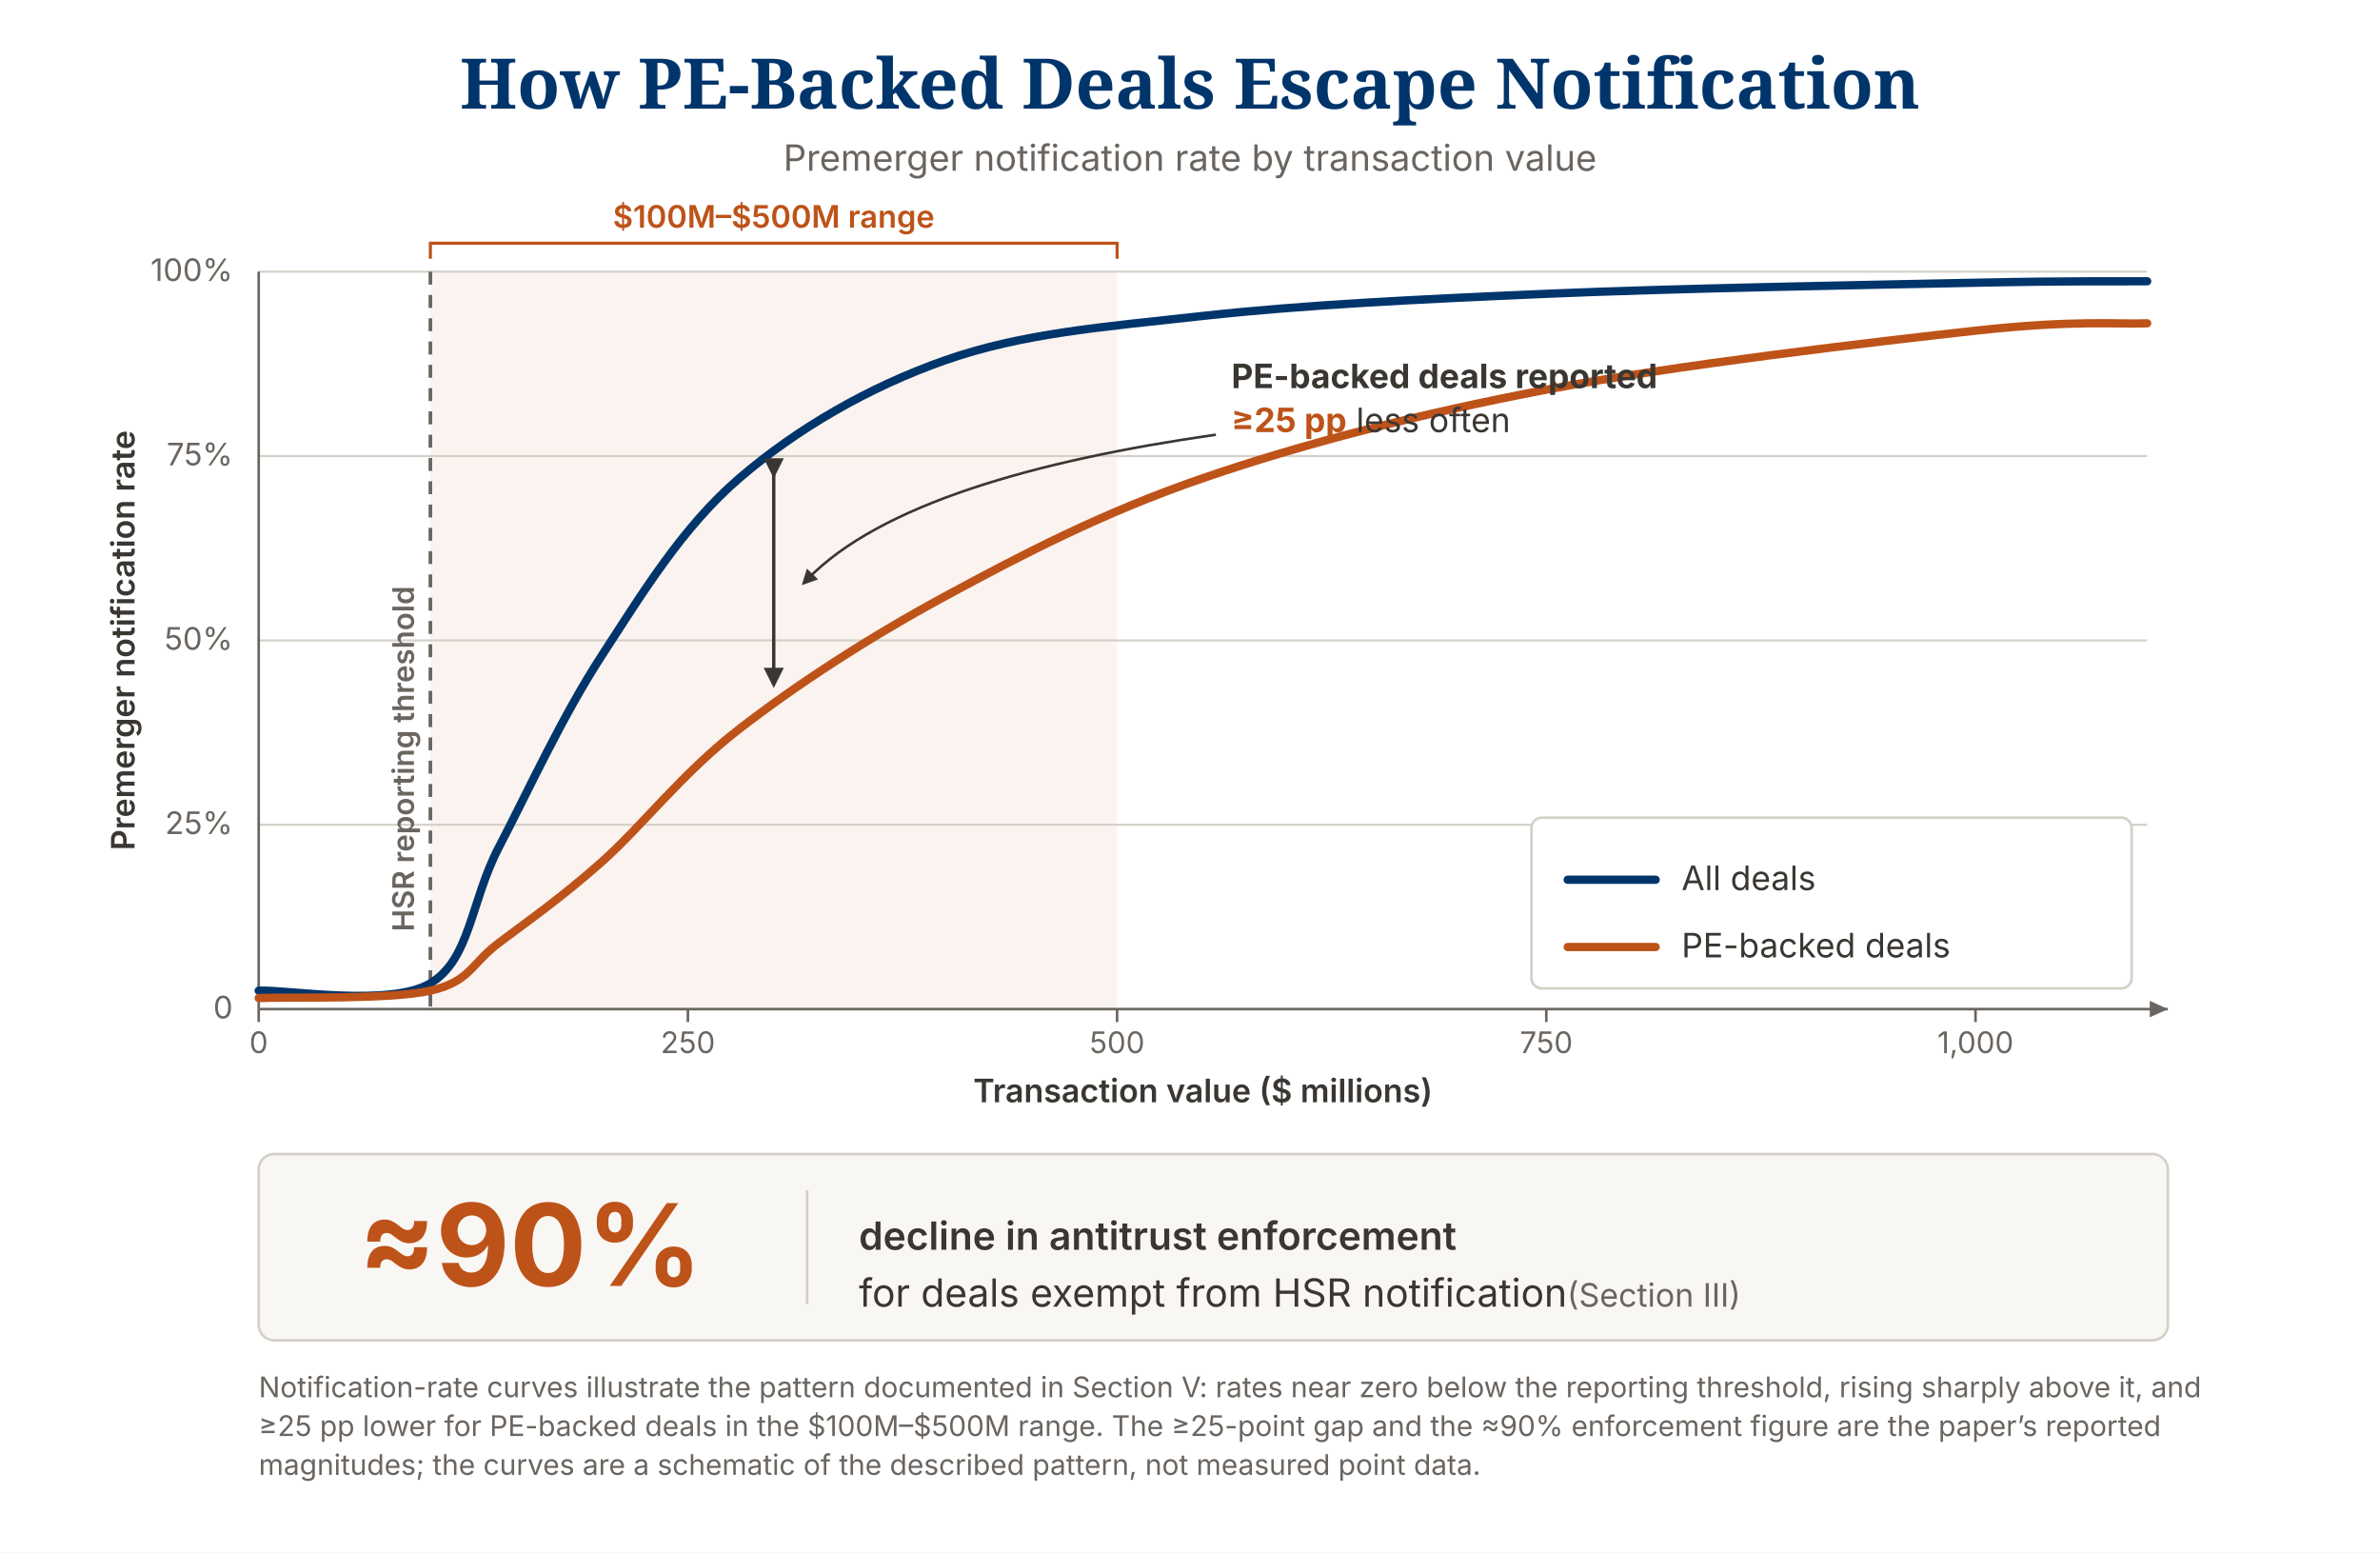
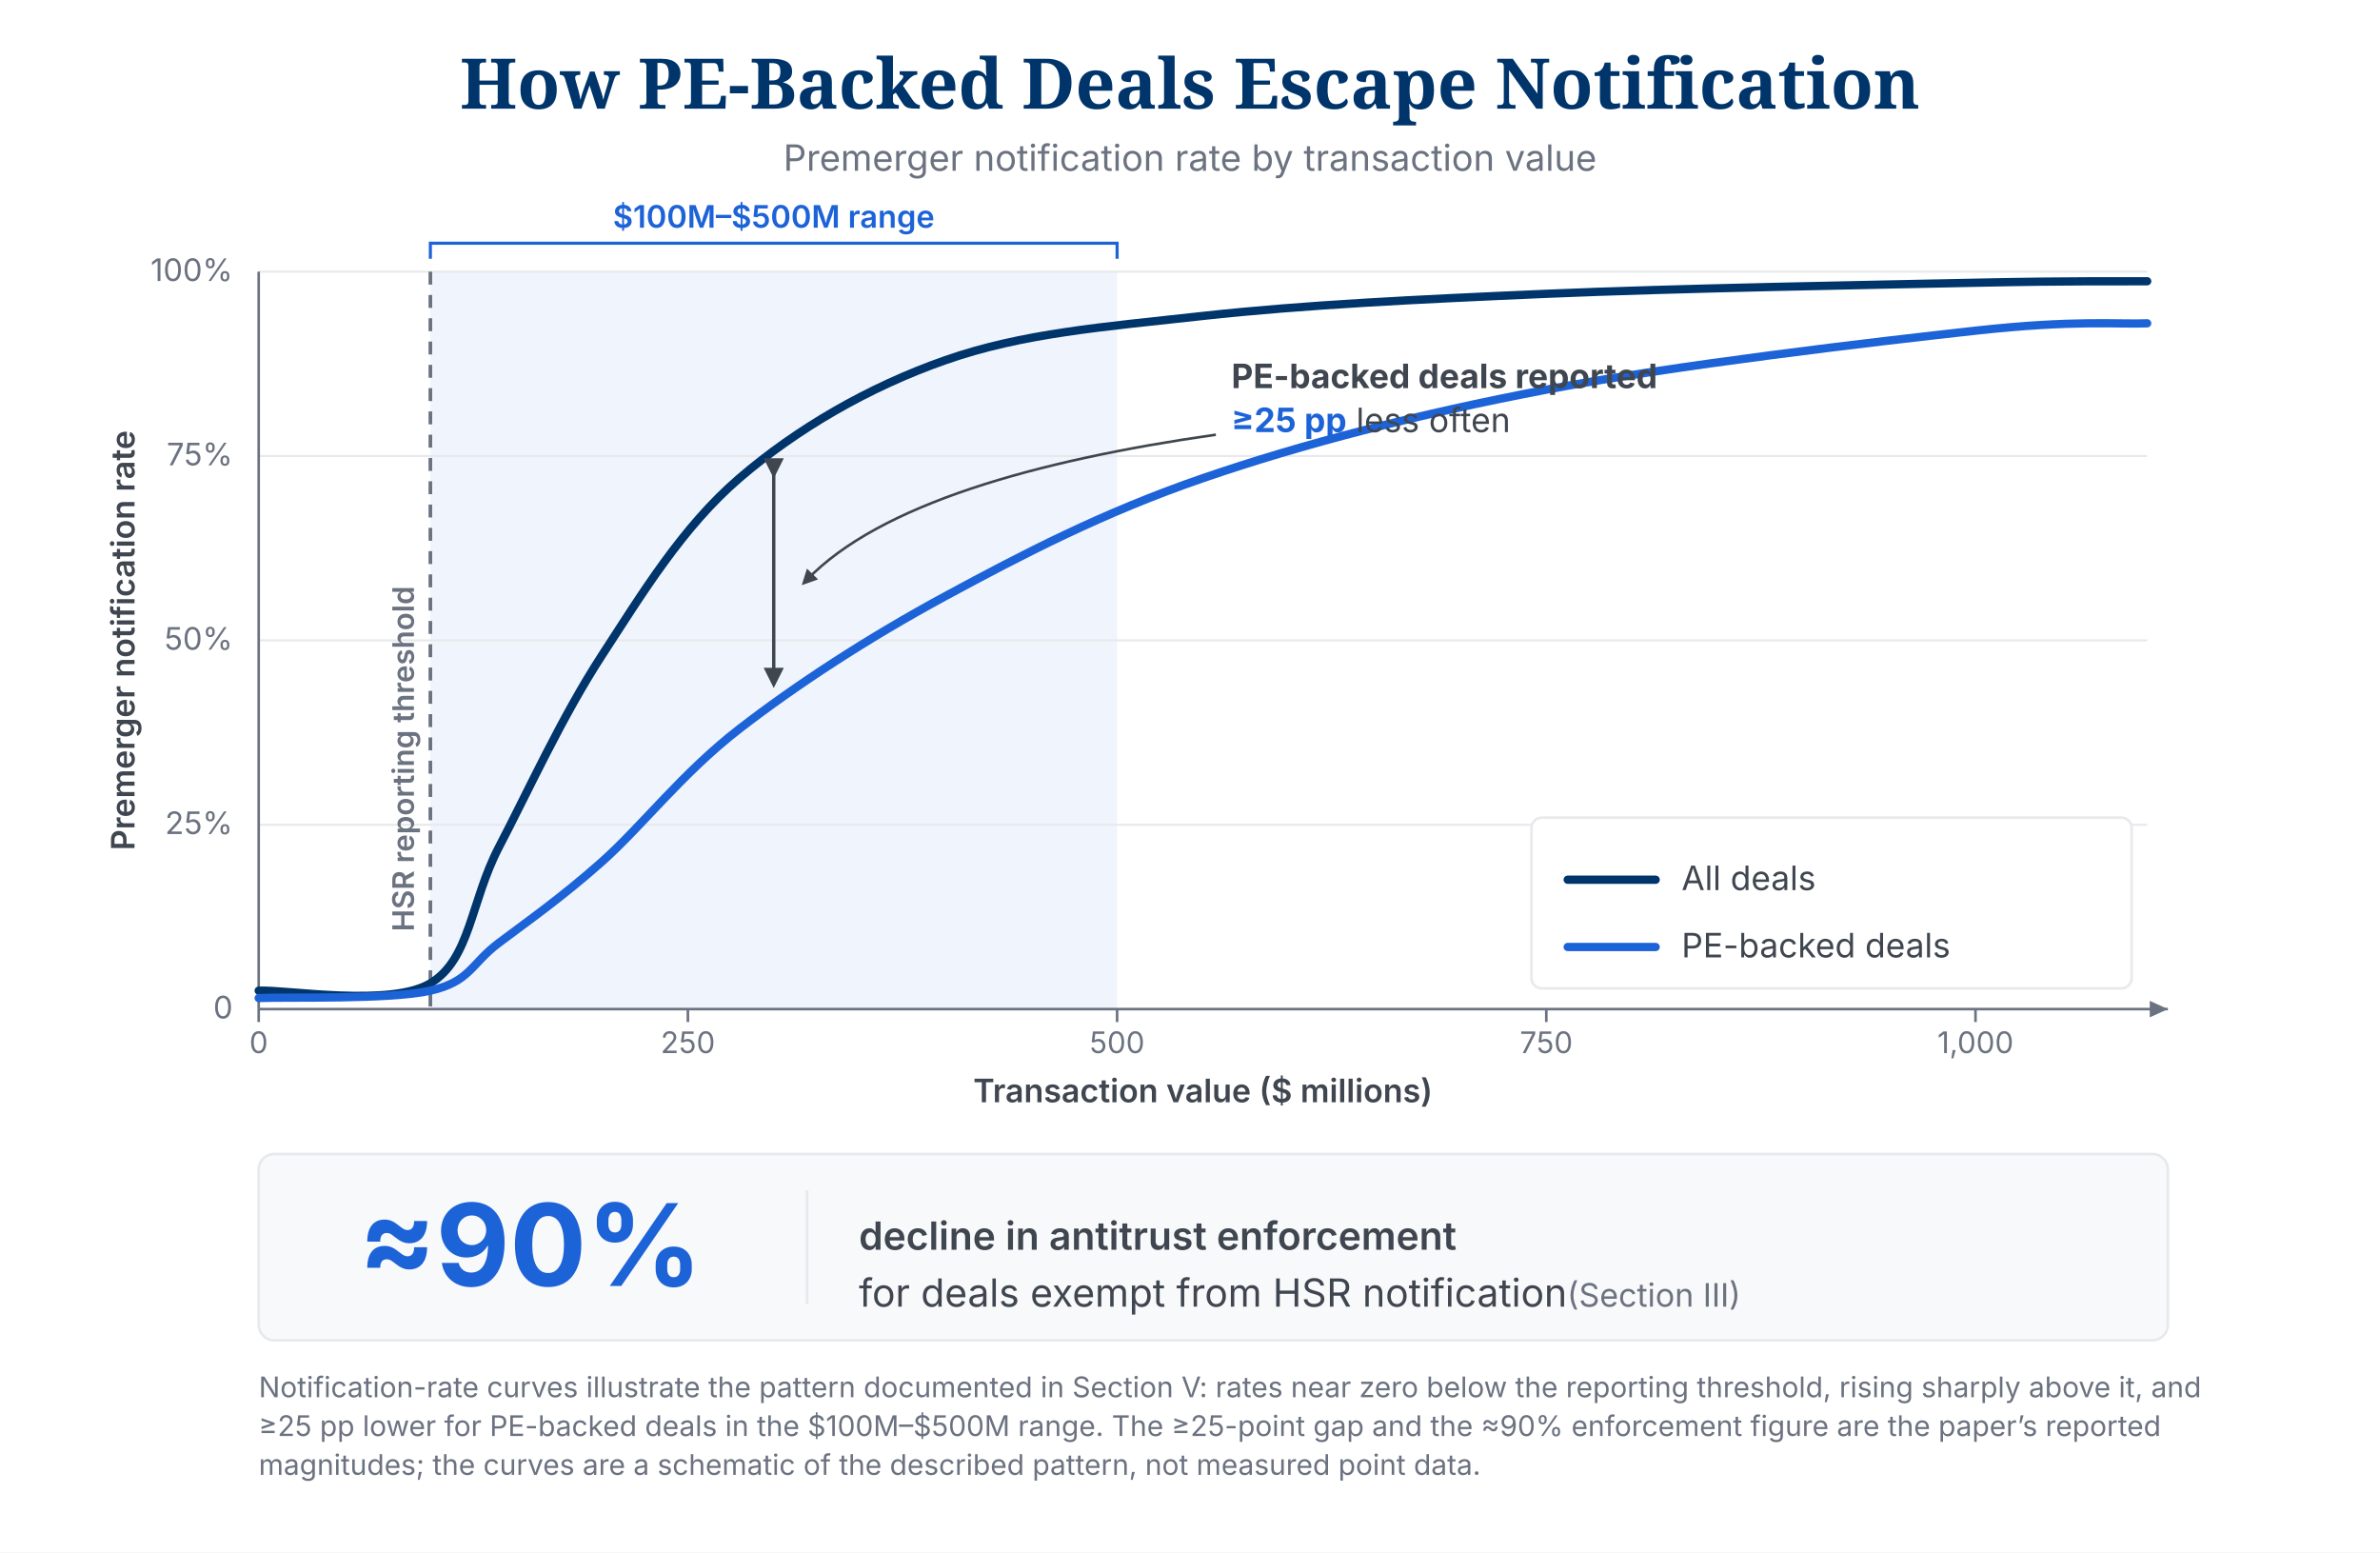
<svg xmlns="http://www.w3.org/2000/svg" viewBox="0 0 920 600" role="img" aria-labelledby="fig1-title fig1-desc" font-family="'Inter', system-ui, -apple-system, sans-serif">
  <rect x="0" y="0" width="920" height="600" fill="#ffffff" />
  <text x="460" y="42" text-anchor="middle" font-family="'Crimson Pro', Georgia, serif" font-size="27" font-weight="700" fill="#00356b">How PE-Backed Deals Escape Notification</text>
-   <text x="460" y="66" text-anchor="middle" font-size="14" fill="#6b6560">
+   <text x="460" y="66" text-anchor="middle" font-size="14" fill="#6b7280">
    Premerger notification rate by transaction value</text>
-   <path d="M 166.36 100 L 166.36 94 L 431.82 94 L 431.82 100" fill="none" stroke="#bd5319" stroke-width="1.2" />
-   <text x="299.09" y="88" text-anchor="middle" font-size="12" font-weight="600" fill="#bd5319">$100M–$500M range</text>
-   <rect x="166.36" y="105" width="265.46" height="285" fill="#bd5319" fill-opacity="0.07" />
-   <line x1="100" y1="176.25" x2="830" y2="176.25" stroke="#d4d0c8" stroke-width="0.8" />
-   <line x1="100" y1="247.50" x2="830" y2="247.50" stroke="#d4d0c8" stroke-width="0.8" />
-   <line x1="100" y1="318.75" x2="830" y2="318.75" stroke="#d4d0c8" stroke-width="0.8" />
-   <line x1="100" y1="105.00" x2="830" y2="105.00" stroke="#d4d0c8" stroke-width="0.8" />
-   <line x1="100" y1="105" x2="100" y2="390" stroke="#6b6560" stroke-width="1" />
-   <line x1="100" y1="390" x2="838" y2="390" stroke="#6b6560" stroke-width="1" />
-   <path d="M 838 390 l -7 -3.2 l 0 6.4 z" fill="#6b6560" />
-   <text x="90" y="393.6" text-anchor="end" font-size="12" fill="#6b6560">0</text>
-   <text x="90" y="322.35" text-anchor="end" font-size="12" fill="#6b6560">25%</text>
-   <text x="90" y="251.10" text-anchor="end" font-size="12" fill="#6b6560">50%</text>
-   <text x="90" y="179.85" text-anchor="end" font-size="12" fill="#6b6560">75%</text>
-   <text x="90" y="108.60" text-anchor="end" font-size="12" fill="#6b6560">100%</text>
-   <line x1="100" y1="390" x2="100" y2="395" stroke="#6b6560" stroke-width="1" />
-   <line x1="265.91" y1="390" x2="265.91" y2="395" stroke="#6b6560" stroke-width="1" />
-   <line x1="431.82" y1="390" x2="431.82" y2="395" stroke="#6b6560" stroke-width="1" />
-   <line x1="597.73" y1="390" x2="597.73" y2="395" stroke="#6b6560" stroke-width="1" />
-   <line x1="763.64" y1="390" x2="763.64" y2="395" stroke="#6b6560" stroke-width="1" />
-   <text x="100" y="407" text-anchor="middle" font-size="11.5" fill="#6b6560">0</text>
-   <text x="265.91" y="407" text-anchor="middle" font-size="11.5" fill="#6b6560">250</text>
-   <text x="431.82" y="407" text-anchor="middle" font-size="11.5" fill="#6b6560">500</text>
-   <text x="597.73" y="407" text-anchor="middle" font-size="11.5" fill="#6b6560">750</text>
-   <text x="763.64" y="407" text-anchor="middle" font-size="11.5" fill="#6b6560">1,000</text>
-   <text x="465" y="426" text-anchor="middle" font-size="12.5" font-weight="600" fill="#3a3632">Transaction value ($ millions)</text>
-   <text x="52" y="247.5" text-anchor="middle" font-size="12.5" font-weight="600" fill="#3a3632" transform="rotate(-90 52 247.5)">Premerger notification rate</text>
-   <line x1="166.36" y1="105" x2="166.36" y2="390" stroke="#6b6560" stroke-width="1.4" stroke-dasharray="5,4" />
-   <text x="160" y="360" text-anchor="start" font-size="11.5" font-weight="600" fill="#6b6560" transform="rotate(-90 160 360)">HSR reporting threshold</text>
+   <path d="M 166.36 100 L 166.36 94 L 431.82 94 L 431.82 100" fill="none" stroke="#1d63d8" stroke-width="1.2" />
+   <text x="299.09" y="88" text-anchor="middle" font-size="12" font-weight="600" fill="#1d63d8">$100M–$500M range</text>
+   <rect x="166.36" y="105" width="265.46" height="285" fill="#1d63d8" fill-opacity="0.07" />
+   <line x1="100" y1="176.25" x2="830" y2="176.25" stroke="#e7e9ec" stroke-width="0.8" />
+   <line x1="100" y1="247.50" x2="830" y2="247.50" stroke="#e7e9ec" stroke-width="0.8" />
+   <line x1="100" y1="318.75" x2="830" y2="318.75" stroke="#e7e9ec" stroke-width="0.8" />
+   <line x1="100" y1="105.00" x2="830" y2="105.00" stroke="#e7e9ec" stroke-width="0.8" />
+   <line x1="100" y1="105" x2="100" y2="390" stroke="#6b7280" stroke-width="1" />
+   <line x1="100" y1="390" x2="838" y2="390" stroke="#6b7280" stroke-width="1" />
+   <path d="M 838 390 l -7 -3.2 l 0 6.4 z" fill="#6b7280" />
+   <text x="90" y="393.6" text-anchor="end" font-size="12" fill="#6b7280">0</text>
+   <text x="90" y="322.35" text-anchor="end" font-size="12" fill="#6b7280">25%</text>
+   <text x="90" y="251.10" text-anchor="end" font-size="12" fill="#6b7280">50%</text>
+   <text x="90" y="179.85" text-anchor="end" font-size="12" fill="#6b7280">75%</text>
+   <text x="90" y="108.60" text-anchor="end" font-size="12" fill="#6b7280">100%</text>
+   <line x1="100" y1="390" x2="100" y2="395" stroke="#6b7280" stroke-width="1" />
+   <line x1="265.91" y1="390" x2="265.91" y2="395" stroke="#6b7280" stroke-width="1" />
+   <line x1="431.82" y1="390" x2="431.82" y2="395" stroke="#6b7280" stroke-width="1" />
+   <line x1="597.73" y1="390" x2="597.73" y2="395" stroke="#6b7280" stroke-width="1" />
+   <line x1="763.64" y1="390" x2="763.64" y2="395" stroke="#6b7280" stroke-width="1" />
+   <text x="100" y="407" text-anchor="middle" font-size="11.5" fill="#6b7280">0</text>
+   <text x="265.91" y="407" text-anchor="middle" font-size="11.5" fill="#6b7280">250</text>
+   <text x="431.82" y="407" text-anchor="middle" font-size="11.5" fill="#6b7280">500</text>
+   <text x="597.73" y="407" text-anchor="middle" font-size="11.5" fill="#6b7280">750</text>
+   <text x="763.64" y="407" text-anchor="middle" font-size="11.5" fill="#6b7280">1,000</text>
+   <text x="465" y="426" text-anchor="middle" font-size="12.5" font-weight="600" fill="#3f4650">Transaction value ($ millions)</text>
+   <text x="52" y="247.5" text-anchor="middle" font-size="12.5" font-weight="600" fill="#3f4650" transform="rotate(-90 52 247.5)">Premerger notification rate</text>
+   <line x1="166.36" y1="105" x2="166.36" y2="390" stroke="#6b7280" stroke-width="1.4" stroke-dasharray="5,4" />
+   <text x="160" y="360" text-anchor="start" font-size="11.5" font-weight="600" fill="#6b7280" transform="rotate(-90 160 360)">HSR reporting threshold</text>
  <path fill="none" stroke="#00356b" stroke-width="3.2" stroke-linecap="round" stroke-linejoin="round" d="M 100.00 382.88 C 111.06 382.40 150.88 389.29 166.36 380.02 C 181.85 370.76 181.85 348.44 192.91 327.30 C 203.97 306.16 217.24 276.95 232.73 253.20 C 248.21 229.45 263.70 203.80 285.82 184.80 C 307.94 165.80 335.59 149.65 365.45 139.20 C 395.32 128.75 426.29 126.38 465.00 122.10 C 503.71 117.83 547.95 115.69 597.73 113.55 C 647.50 111.41 724.92 110.08 763.64 109.27 C 802.35 108.47 818.94 108.80 830.00 108.70" />
-   <path fill="none" stroke="#bd5319" stroke-width="3.2" stroke-linecap="round" stroke-linejoin="round" d="M 100.00 385.73 C 111.06 385.25 150.88 386.44 166.36 382.88 C 181.85 379.31 181.85 372.66 192.91 364.35 C 203.97 356.04 217.24 346.77 232.73 333.00 C 248.21 319.23 263.70 298.80 285.82 281.70 C 307.94 264.60 335.59 246.55 365.45 230.40 C 395.32 214.25 426.29 198.10 465.00 184.80 C 503.71 171.50 547.95 160.10 597.73 150.60 C 647.50 141.10 724.92 132.08 763.64 127.80 C 802.35 123.53 818.94 125.42 830.00 124.95" />
+   <path fill="none" stroke="#1d63d8" stroke-width="3.2" stroke-linecap="round" stroke-linejoin="round" d="M 100.00 385.73 C 111.06 385.25 150.88 386.44 166.36 382.88 C 181.85 379.31 181.85 372.66 192.91 364.35 C 203.97 356.04 217.24 346.77 232.73 333.00 C 248.21 319.23 263.70 298.80 285.82 281.70 C 307.94 264.60 335.59 246.55 365.45 230.40 C 395.32 214.25 426.29 198.10 465.00 184.80 C 503.71 171.50 547.95 160.10 597.73 150.60 C 647.50 141.10 724.92 132.08 763.64 127.80 C 802.35 123.53 818.94 125.42 830.00 124.95" />
  <defs>
    <marker id="ah" markerWidth="8" markerHeight="8" refX="4" refY="4" orient="auto">
-       <path d="M 1 1 L 7 4 L 1 7 z" fill="#3a3632" />
+       <path d="M 1 1 L 7 4 L 1 7 z" fill="#3f4650" />
    </marker>
  </defs>
-   <line x1="299.09" y1="181" x2="299.09" y2="262" stroke="#3a3632" stroke-width="1.3" marker-start="url(#ah)" marker-end="url(#ah)" />
-   <path d="M 470 168 C 400 178 340 195 312 224" fill="none" stroke="#3a3632" stroke-width="1" marker-end="url(#ah)" />
-   <text x="476" y="150" text-anchor="start" font-size="13" fill="#3a3632">
+   <line x1="299.09" y1="181" x2="299.09" y2="262" stroke="#3f4650" stroke-width="1.3" marker-start="url(#ah)" marker-end="url(#ah)" />
+   <path d="M 470 168 C 400 178 340 195 312 224" fill="none" stroke="#3f4650" stroke-width="1" marker-end="url(#ah)" />
+   <text x="476" y="150" text-anchor="start" font-size="13" fill="#3f4650">
    <tspan font-weight="700">PE-backed deals reported</tspan>
    <tspan x="476" dy="17">
-       <tspan font-weight="700" fill="#bd5319">≥25 pp</tspan> less often</tspan>
+       <tspan font-weight="700" fill="#1d63d8">≥25 pp</tspan> less often</tspan>
  </text>
-   <rect x="592" y="316" width="232" height="66" rx="4" fill="#ffffff" stroke="#d4d0c8" stroke-width="1" />
+   <rect x="592" y="316" width="232" height="66" rx="4" fill="#ffffff" stroke="#e7e9ec" stroke-width="1" />
  <line x1="606" y1="340" x2="640" y2="340" stroke="#00356b" stroke-width="3.2" stroke-linecap="round" />
-   <text x="650" y="344" font-size="13" fill="#3a3632">All deals</text>
-   <line x1="606" y1="366" x2="640" y2="366" stroke="#bd5319" stroke-width="3.2" stroke-linecap="round" />
-   <text x="650" y="370" font-size="13" fill="#3a3632">PE-backed deals</text>
-   <rect x="100" y="446" width="738" height="72" rx="6" fill="#f9f7f4" stroke="#d4d0c8" stroke-width="1" />
-   <text x="205" y="497" text-anchor="middle" font-size="44" font-weight="700" fill="#bd5319">≈90%</text>
-   <line x1="312" y1="460" x2="312" y2="504" stroke="#d4d0c8" stroke-width="1" />
-   <text x="332" y="483" font-size="15" font-weight="600" fill="#3a3632">decline in antitrust enforcement</text>
-   <text x="332" y="505" font-size="15" fill="#3a3632">for deals exempt from HSR notification<tspan fill="#6b6560" font-size="12.5">  (Section III)</tspan>
+   <text x="650" y="344" font-size="13" fill="#3f4650">All deals</text>
+   <line x1="606" y1="366" x2="640" y2="366" stroke="#1d63d8" stroke-width="3.2" stroke-linecap="round" />
+   <text x="650" y="370" font-size="13" fill="#3f4650">PE-backed deals</text>
+   <rect x="100" y="446" width="738" height="72" rx="6" fill="#f8f9fa" stroke="#e7e9ec" stroke-width="1" />
+   <text x="205" y="497" text-anchor="middle" font-size="44" font-weight="700" fill="#1d63d8">≈90%</text>
+   <line x1="312" y1="460" x2="312" y2="504" stroke="#e7e9ec" stroke-width="1" />
+   <text x="332" y="483" font-size="15" font-weight="600" fill="#3f4650">decline in antitrust enforcement</text>
+   <text x="332" y="505" font-size="15" fill="#3f4650">for deals exempt from HSR notification<tspan fill="#6b7280" font-size="12.5">  (Section III)</tspan>
  </text>
-   <text x="100" y="540" font-size="11" fill="#6b6560">
+   <text x="100" y="540" font-size="11" fill="#6b7280">
    <tspan x="100" dy="0">Notification-rate curves illustrate the pattern documented in Section V: rates near zero below the reporting threshold, rising sharply above it, and</tspan>
    <tspan x="100" dy="15">≥25 pp lower for PE-backed deals in the $100M–$500M range. The ≥25-point gap and the ≈90% enforcement figure are the paper’s reported</tspan>
    <tspan x="100" dy="15">magnitudes; the curves are a schematic of the described pattern, not measured point data.</tspan>
  </text>
</svg>
